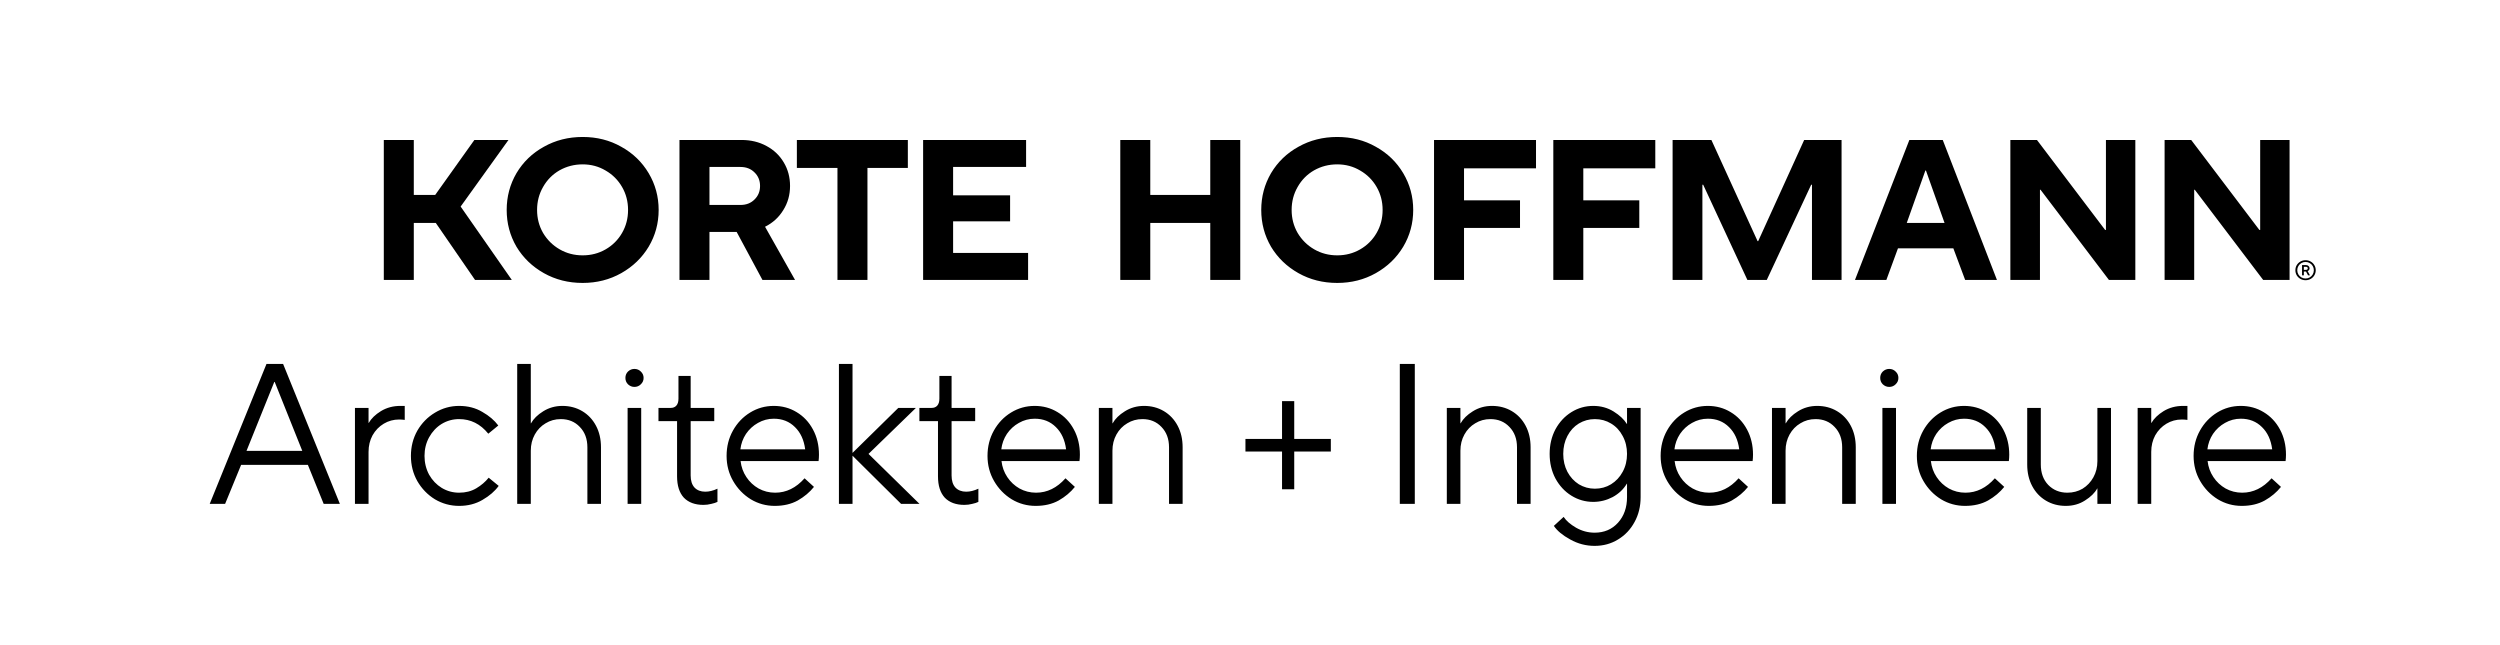
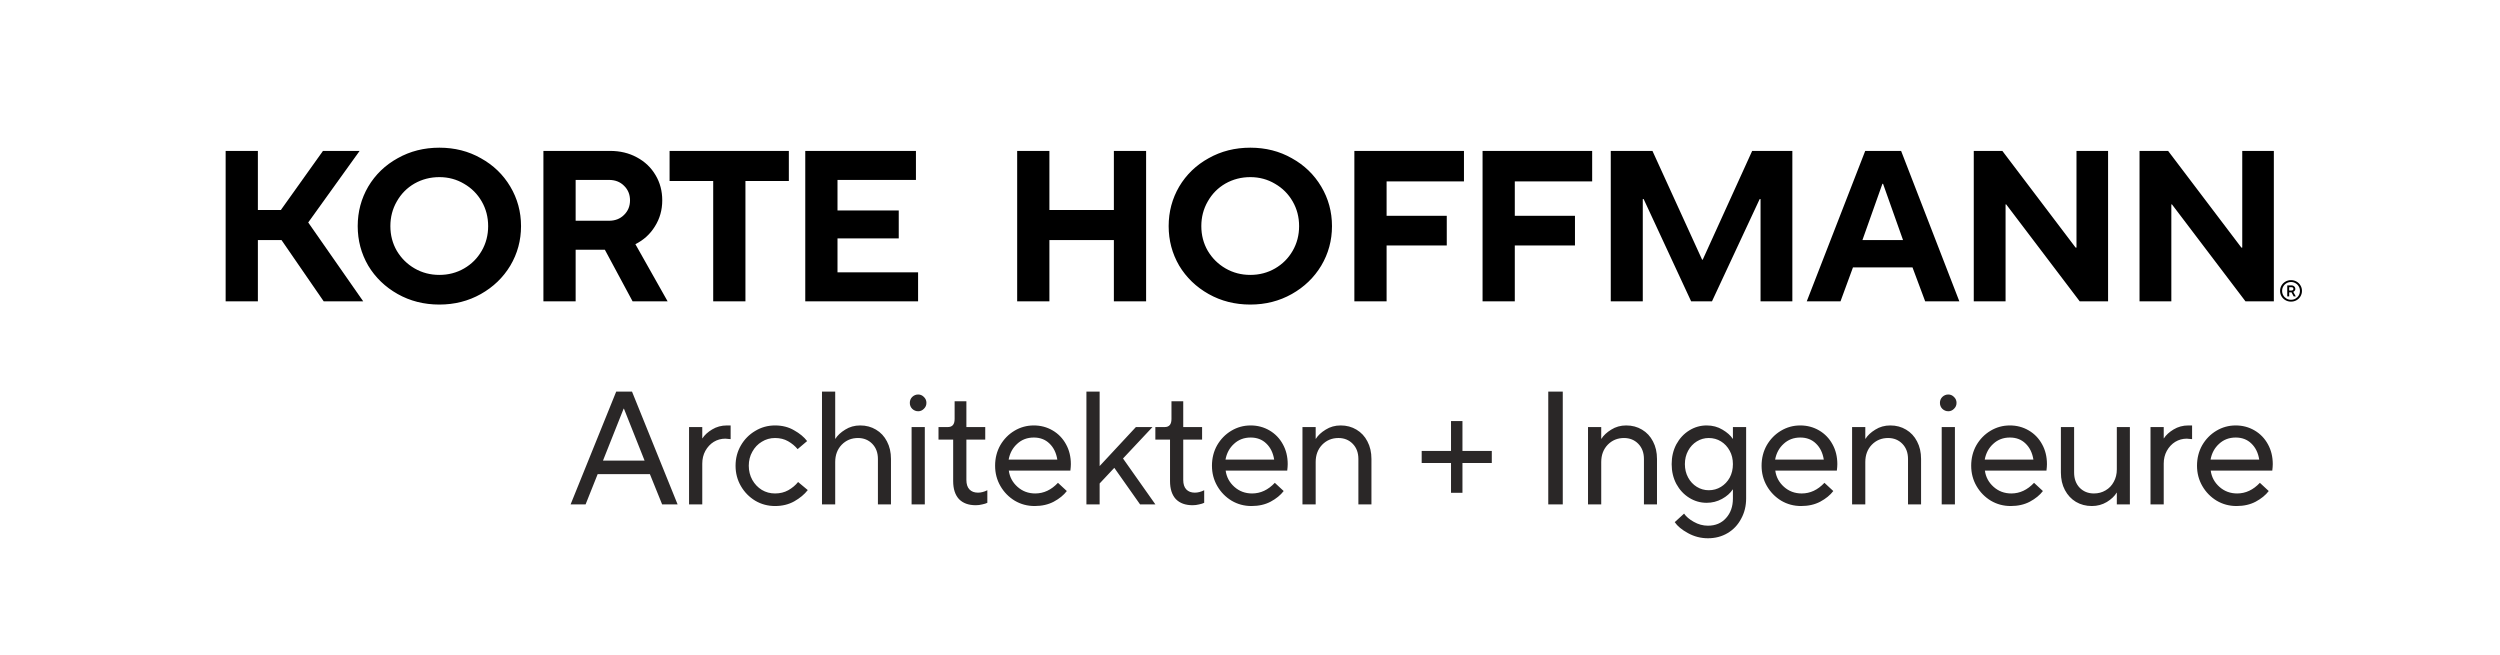
- <svg xmlns="http://www.w3.org/2000/svg" width="4501" height="1160" fill="none" viewBox="0 0 4501 1160">
-   <path fill="#000" d="M745 351h38.492l70.559-99h61.387L829.33 371.88 921.459 504h-66.204l-70.649-102.6H745V504h-54V252h54v99Z" />
-   <path fill="#000" d="M1049.03 509.4c-25.68 0-48.96-5.88-69.837-17.64-20.88-11.76-37.32-27.6-49.32-47.52-11.76-20.16-17.64-42.24-17.64-66.24 0-24 5.88-46.08 17.64-66.24 12-20.16 28.44-36 49.32-47.52 20.877-11.76 44.157-17.64 69.837-17.64 25.68 0 48.84 5.88 69.48 17.64 20.88 11.52 37.32 27.36 49.32 47.52 12 20.16 18 42.24 18 66.24 0 24-6 46.08-18 66.24-12 19.92-28.44 35.76-49.32 47.52-20.88 11.76-44.04 17.64-69.48 17.64Zm0-49.68c15.12 0 28.92-3.6 41.4-10.8 12.48-7.2 22.32-17.04 29.52-29.52 7.2-12.48 10.8-26.28 10.8-41.4 0-15.12-3.6-28.92-10.8-41.4-7.2-12.48-17.04-22.32-29.52-29.52-12.48-7.44-26.28-11.16-41.4-11.16-15.12 0-29.04 3.6-41.76 10.8-12.477 7.2-22.317 17.16-29.517 29.88-7.2 12.48-10.8 26.28-10.8 41.4 0 15.12 3.6 28.92 10.8 41.4 7.44 12.48 17.4 22.32 29.877 29.52 12.48 7.2 26.28 10.8 41.4 10.8ZM1431.4 504h-58.68l-46.44-86.4h-48.96V504h-54V252h111.6c16.8 0 31.8 3.6 45 10.8 13.44 7.2 23.88 17.16 31.32 29.88 7.44 12.48 11.16 26.52 11.16 42.12 0 16.08-4.08 30.6-12.24 43.56-7.92 12.96-18.84 22.92-32.76 29.88l54 95.76Zm-154.08-203.4V369h55.8c10.32 0 18.72-3.24 25.2-9.72 6.72-6.48 10.08-14.64 10.08-24.48s-3.36-18-10.08-24.48c-6.48-6.48-14.88-9.72-25.2-9.72h-55.8ZM1561.76 504h-54V302.4h-73.08V252h199.8v50.4h-72.72V504Zm289.22 0h-189V252h185.4v48.6h-131.4v51.12h102.6v46.8h-102.6v56.88h135V504Zm219.98 0h-54V252h54v99h108v-99h54v252h-54V401.4h-108V504Zm336.58 5.4c-25.68 0-48.96-5.88-69.84-17.64-20.88-11.76-37.32-27.6-49.32-47.52-11.76-20.16-17.64-42.24-17.64-66.24 0-24 5.88-46.08 17.64-66.24 12-20.16 28.44-36 49.32-47.52 20.88-11.76 44.16-17.64 69.84-17.64 25.68 0 48.84 5.88 69.48 17.64 20.88 11.52 37.32 27.36 49.32 47.52 12 20.16 18 42.24 18 66.24 0 24-6 46.08-18 66.24-12 19.92-28.44 35.76-49.32 47.52-20.88 11.76-44.04 17.64-69.48 17.64Zm0-49.68c15.12 0 28.92-3.6 41.4-10.8 12.48-7.2 22.32-17.04 29.52-29.52 7.2-12.48 10.8-26.28 10.8-41.4 0-15.12-3.6-28.92-10.8-41.4-7.2-12.48-17.04-22.32-29.52-29.52-12.48-7.44-26.28-11.16-41.4-11.16-15.12 0-29.04 3.6-41.76 10.8-12.48 7.2-22.32 17.16-29.52 29.88-7.2 12.48-10.8 26.28-10.8 41.4 0 15.12 3.6 28.92 10.8 41.4 7.44 12.48 17.4 22.32 29.88 29.52 12.48 7.2 26.28 10.8 41.4 10.8ZM2635.83 504h-54V252h183.6v51.12h-129.6v57.6h100.8v49.68h-100.8V504Zm214.76 0h-54V252h183.6v51.12h-129.6v57.6h100.8v49.68h-100.8V504Zm214.4 0h-53.64V252h69.84l83.16 182.16h1.08l82.8-182.16h67.32v252h-53.28V332.64h-1.44L3180.91 504h-34.92l-79.56-171.36h-1.44V504Zm331.22 0h-56.52l97.92-252h60.12l97.56 252h-57.24l-21.24-56.88h-99.72L3396.21 504Zm70.2-196.92-33.48 94.32h68.04l-33.48-94.32h-1.08ZM3672.73 504h-53.28V252h47.88l122.76 162h1.44V252h52.92v252h-47.52l-123.12-162.36h-1.08V504Zm277.69 0h-53.28V252h47.88l122.76 162h1.44V252h52.92v252h-47.52L3951.5 341.64h-1.08V504Zm200.48.5c-3.37 0-6.45-.8-9.25-2.4-2.8-1.6-5.02-3.767-6.65-6.5-1.6-2.767-2.4-5.8-2.4-9.1s.8-6.317 2.4-9.05c1.63-2.767 3.85-4.95 6.65-6.55 2.8-1.6 5.88-2.4 9.25-2.4 3.4 0 6.5.8 9.3 2.4 2.8 1.6 5 3.783 6.6 6.55 1.63 2.733 2.45 5.75 2.45 9.05 0 3.3-.82 6.333-2.45 9.1-1.6 2.733-3.8 4.9-6.6 6.5-2.8 1.6-5.9 2.4-9.3 2.4Zm0-3.1c2.73 0 5.23-.65 7.5-1.95 2.3-1.333 4.12-3.133 5.45-5.4 1.33-2.3 2-4.817 2-7.55 0-2.733-.67-5.233-2-7.5-1.33-2.3-3.15-4.1-5.45-5.4-2.27-1.333-4.77-2-7.5-2-2.73 0-5.23.667-7.5 2-2.27 1.3-4.07 3.1-5.4 5.4-1.33 2.267-2 4.767-2 7.5 0 2.733.67 5.25 2 7.55a14.919 14.919 0 0 0 5.4 5.4c2.27 1.3 4.77 1.95 7.5 1.95Zm-6.3-5.65v-18.5h7.15c1.83 0 3.35.567 4.55 1.7 1.23 1.133 1.85 2.517 1.85 4.15 0 1.267-.37 2.333-1.1 3.2-.7.867-1.5 1.467-2.4 1.8l4.25 7.65h-3.5l-3.65-6.85h-3.9v6.85h-3.25Zm7.15-9.9c1.03 0 1.82-.25 2.35-.75s.8-1.167.8-2c0-.867-.27-1.533-.8-2-.53-.5-1.32-.75-2.35-.75h-3.9v5.5h3.9ZM405.28 907.2h-27.72l102.24-252h29.88l102.24 252h-29.16L554.32 837H434.08l-28.8 70.2Zm88.56-219.6L443.8 811.8h100.44l-49.68-124.2h-.72Zm145.209 219.6V734.4h24.48v27h.36c4.56-7.92 11.88-15 21.96-21.24 10.32-6.24 21.96-9.36 34.92-9.36h7.92V756a71.19 71.19 0 0 0-10.08-.72c-10.08 0-19.32 2.52-27.72 7.56-8.4 5.04-15.12 12-20.16 20.88-4.8 8.88-7.2 18.84-7.2 29.88v93.6h-24.48Zm187.521 3.6c-15.6 0-30.12-3.96-43.56-11.88-13.2-8.16-23.76-19.08-31.68-32.76-7.68-13.68-11.52-28.8-11.52-45.36s3.84-31.68 11.52-45.36c7.92-13.68 18.48-24.48 31.68-32.4 13.44-8.16 27.96-12.24 43.56-12.24 15.84 0 29.76 3.6 41.76 10.8 12.24 6.96 21.84 15.12 28.8 24.48l-18 14.76c-14.16-17.52-31.68-26.28-52.56-26.28-11.28 0-21.72 2.88-31.32 8.64-9.36 5.76-16.92 13.8-22.68 24.12-5.52 10.08-8.28 21.24-8.28 33.48 0 12.24 2.76 23.52 8.28 33.84 5.76 10.08 13.32 18 22.68 23.76 9.6 5.76 20.04 8.64 31.32 8.64 11.76 0 22.08-2.64 30.96-7.92 8.88-5.28 16.32-11.64 22.32-19.08l18 14.76c-6.96 9.6-16.68 18-29.16 25.2-12.24 7.2-26.28 10.8-42.12 10.8Zm104.6-3.6v-252h24.48v106.92h.36c4.56-8.16 11.88-15.36 21.96-21.6 10.32-6.48 21.84-9.72 34.56-9.72 13.2 0 25.08 3.12 35.64 9.36 10.56 6.24 18.84 15 24.84 26.28 6 11.28 9 24.24 9 38.88V907.2h-24.48V805.32c0-15.12-4.56-27.36-13.68-36.72-8.88-9.36-20.28-14.04-34.2-14.04-10.08 0-19.2 2.52-27.36 7.56-8.16 4.8-14.64 11.52-19.44 20.16-4.8 8.64-7.2 18.36-7.2 29.16v95.76h-24.48Zm223.25 0h-24.48V734.4h24.48v172.8Zm-12.24-210.6c-4.32 0-8.16-1.56-11.52-4.68-3.12-3.12-4.68-6.96-4.68-11.52s1.56-8.4 4.68-11.52c3.36-3.12 7.2-4.68 11.52-4.68 4.56 0 8.4 1.56 11.52 4.68 3.36 3.12 5.04 6.96 5.04 11.52s-1.68 8.4-5.04 11.52c-3.12 3.12-6.96 4.68-11.52 4.68ZM1266.51 909c-15.12 0-26.88-4.32-35.28-12.96-8.16-8.88-12.24-21.72-12.24-38.52v-99.36h-33.48V734.4h21.96c4.32 0 7.68-1.32 10.08-3.96 2.64-2.88 3.96-7.08 3.96-12.6V676.8h21.96v57.6h42.48v23.76h-42.48v97.92c0 9.36 2.28 16.56 6.84 21.6 4.8 5.04 11.28 7.56 19.44 7.56 6.96 0 14.28-1.8 21.96-5.4v23.76c-2.88 1.44-6.6 2.64-11.16 3.6-4.56 1.2-9.24 1.8-14.04 1.8Zm128.4 1.8c-15.6 0-30-3.96-43.2-11.88-13.2-8.16-23.76-19.08-31.68-32.76-7.92-13.68-11.88-28.8-11.88-45.36 0-16.8 3.84-32.04 11.52-45.72s18-24.48 30.96-32.4c12.96-7.92 27.12-11.88 42.48-11.88 15.12 0 28.8 3.72 41.04 11.16 12.48 7.44 22.32 17.88 29.52 31.32 7.2 13.44 10.8 28.56 10.8 45.36 0 3.84-.24 7.68-.72 11.52h-140.4c1.2 10.56 4.68 20.16 10.44 28.8s13.08 15.48 21.96 20.52c9.12 5.04 19.08 7.56 29.88 7.56 19.92 0 37.56-8.64 52.92-25.92l16.92 15.48c-7.68 9.6-17.4 17.76-29.16 24.48-11.76 6.48-25.56 9.72-41.4 9.72Zm54.72-101.88c-2.16-16.8-8.28-30.12-18.36-39.96-10.08-10.08-22.8-15.12-38.16-15.12-10.08 0-19.56 2.52-28.44 7.56-8.64 4.8-15.84 11.4-21.6 19.8-5.52 8.4-8.88 17.64-10.08 27.72h116.64Zm114.05 8.28 91.8 90h-33.12l-87.48-86.76v86.76h-24.48v-252h24.48v160.2l82.44-81H1649l-85.32 82.8Zm172.59 91.8c-15.12 0-26.88-4.32-35.28-12.96-8.16-8.88-12.24-21.72-12.24-38.52v-99.36h-33.48V734.4h21.96c4.32 0 7.68-1.32 10.08-3.96 2.64-2.88 3.96-7.08 3.96-12.6V676.8h21.96v57.6h42.48v23.76h-42.48v97.92c0 9.36 2.28 16.56 6.84 21.6 4.8 5.04 11.28 7.56 19.44 7.56 6.96 0 14.28-1.8 21.96-5.4v23.76c-2.88 1.44-6.6 2.64-11.16 3.6-4.56 1.2-9.24 1.8-14.04 1.8Zm128.39 1.8c-15.6 0-30-3.96-43.2-11.88-13.2-8.16-23.76-19.08-31.68-32.76-7.92-13.68-11.88-28.8-11.88-45.36 0-16.8 3.84-32.04 11.52-45.72s18-24.48 30.96-32.4c12.96-7.92 27.12-11.88 42.48-11.88 15.12 0 28.8 3.72 41.04 11.16 12.48 7.44 22.32 17.88 29.52 31.32 7.2 13.44 10.8 28.56 10.8 45.36 0 3.84-.24 7.68-.72 11.52h-140.4c1.2 10.56 4.68 20.16 10.44 28.8s13.08 15.48 21.96 20.52c9.12 5.04 19.08 7.56 29.88 7.56 19.92 0 37.56-8.64 52.92-25.92l16.92 15.48c-7.68 9.6-17.4 17.76-29.16 24.48-11.76 6.48-25.56 9.72-41.4 9.72Zm54.72-101.88c-2.16-16.8-8.28-30.12-18.36-39.96-10.08-10.08-22.8-15.12-38.16-15.12-10.08 0-19.56 2.52-28.44 7.56-8.64 4.8-15.84 11.4-21.6 19.8-5.52 8.4-8.88 17.64-10.08 27.72h116.64Zm58.98 98.28V734.4h24.48v27.72h.36c4.56-8.16 11.88-15.36 21.96-21.6 10.32-6.48 21.84-9.72 34.56-9.72 13.2 0 25.08 3.12 35.64 9.36 10.56 6.24 18.84 15 24.84 26.28 6 11.28 9 24.24 9 38.88V907.2h-24.48V805.32c0-15.12-4.56-27.36-13.68-36.72-8.88-9.36-20.28-14.04-34.2-14.04-10.08 0-19.2 2.52-27.36 7.56-8.16 4.8-14.64 11.52-19.44 20.16-4.8 8.64-7.2 18.36-7.2 29.16v95.76h-24.48Zm351.78-26.28h-21.96v-68.04h-65.88V790.2h65.88v-68.04h21.96v68.04h65.88v22.68h-65.88v68.04Zm217.07 26.28h-27v-252h27v252Zm57.64 0V734.4h24.48v27.72h.36c4.56-8.16 11.88-15.36 21.96-21.6 10.32-6.48 21.84-9.72 34.56-9.72 13.2 0 25.08 3.12 35.64 9.36 10.56 6.24 18.84 15 24.84 26.28 6 11.28 9 24.24 9 38.88V907.2h-24.48V805.32c0-15.12-4.56-27.36-13.68-36.72-8.88-9.36-20.28-14.04-34.2-14.04-10.08 0-19.2 2.52-27.36 7.56-8.16 4.8-14.64 11.52-19.44 20.16-4.8 8.64-7.2 18.36-7.2 29.16v95.76h-24.48Zm266.13 75.6c-15.6 0-30.24-3.84-43.92-11.52-13.68-7.44-23.52-15.6-29.52-24.48l17.64-16.2c4.56 6.96 12 13.44 22.32 19.44 10.56 6 21.72 9 33.48 9 17.28 0 31.32-6 42.12-18 10.8-12 16.2-27.36 16.2-46.08v-24.12h-.36c-6 10.08-14.52 18.12-25.56 24.12-11.04 5.76-22.68 8.64-34.92 8.64-14.16 0-27.24-3.72-39.24-11.16-12-7.44-21.6-17.76-28.8-30.96-6.96-13.2-10.44-27.96-10.44-44.28s3.48-31.08 10.44-44.28c7.2-13.2 16.8-23.52 28.8-30.96 12-7.44 25.08-11.16 39.24-11.16 13.68 0 25.92 3.36 36.72 10.08 10.8 6.72 18.72 14.16 23.76 22.32h.36v-28.8h24.48v160.56c0 16.56-3.6 31.44-10.8 44.64-7.2 13.44-17.16 24-29.88 31.68-12.48 7.68-26.52 11.52-42.12 11.52Zm.36-102.96c10.8 0 20.52-2.64 29.16-7.92 8.88-5.52 15.84-12.96 20.88-22.32 5.28-9.6 7.92-20.4 7.92-32.4s-2.64-22.8-7.92-32.4c-5.04-9.6-12-17.04-20.88-22.32-8.64-5.28-18.36-7.92-29.16-7.92-10.32 0-19.92 2.64-28.8 7.92-8.64 5.28-15.48 12.72-20.52 22.32-5.04 9.6-7.56 20.4-7.56 32.4s2.52 22.8 7.56 32.4c5.04 9.36 11.88 16.8 20.52 22.32 8.88 5.28 18.48 7.92 28.8 7.92Zm205.23 30.96c-15.6 0-30-3.96-43.2-11.88-13.2-8.16-23.76-19.08-31.68-32.76-7.92-13.68-11.88-28.8-11.88-45.36 0-16.8 3.84-32.04 11.52-45.72s18-24.48 30.96-32.4c12.96-7.92 27.12-11.88 42.48-11.88 15.12 0 28.8 3.72 41.04 11.16 12.48 7.44 22.32 17.88 29.52 31.32 7.2 13.44 10.8 28.56 10.8 45.36 0 3.84-.24 7.68-.72 11.52h-140.4c1.2 10.56 4.68 20.16 10.44 28.8s13.08 15.48 21.96 20.52c9.12 5.04 19.08 7.56 29.88 7.56 19.92 0 37.56-8.64 52.92-25.92l16.92 15.48c-7.68 9.6-17.4 17.76-29.16 24.48-11.76 6.48-25.56 9.72-41.4 9.72Zm54.72-101.88c-2.16-16.8-8.28-30.12-18.36-39.96-10.08-10.08-22.8-15.12-38.16-15.12-10.08 0-19.56 2.52-28.44 7.56-8.64 4.8-15.84 11.4-21.6 19.8-5.52 8.4-8.88 17.64-10.08 27.72h116.64Zm58.98 98.28V734.4h24.48v27.72h.36c4.56-8.16 11.88-15.36 21.96-21.6 10.32-6.48 21.84-9.72 34.56-9.72 13.2 0 25.08 3.12 35.64 9.36 10.56 6.24 18.84 15 24.84 26.28 6 11.28 9 24.24 9 38.88V907.2h-24.48V805.32c0-15.12-4.56-27.36-13.68-36.72-8.88-9.36-20.28-14.04-34.2-14.04-10.08 0-19.2 2.52-27.36 7.56-8.16 4.8-14.64 11.52-19.44 20.16-4.8 8.64-7.2 18.36-7.2 29.16v95.76h-24.48Zm223.29 0h-24.48V734.4h24.48v172.8Zm-12.24-210.6c-4.32 0-8.16-1.56-11.52-4.68-3.12-3.12-4.68-6.96-4.68-11.52s1.56-8.4 4.68-11.52c3.36-3.12 7.2-4.68 11.52-4.68 4.56 0 8.4 1.56 11.52 4.68 3.36 3.12 5.04 6.96 5.04 11.52s-1.68 8.4-5.04 11.52c-3.12 3.12-6.96 4.68-11.52 4.68Zm136.57 214.2c-15.6 0-30-3.96-43.2-11.88-13.2-8.16-23.76-19.08-31.68-32.76-7.92-13.68-11.88-28.8-11.88-45.36 0-16.8 3.84-32.04 11.52-45.72s18-24.48 30.96-32.4c12.96-7.92 27.12-11.88 42.48-11.88 15.12 0 28.8 3.72 41.04 11.16 12.48 7.44 22.32 17.88 29.52 31.32 7.2 13.44 10.8 28.56 10.8 45.36 0 3.84-.24 7.68-.72 11.52h-140.4c1.2 10.56 4.68 20.16 10.44 28.8s13.08 15.48 21.96 20.52c9.12 5.04 19.08 7.56 29.88 7.56 19.92 0 37.56-8.64 52.92-25.92l16.92 15.48c-7.68 9.6-17.4 17.76-29.16 24.48-11.76 6.48-25.56 9.72-41.4 9.72Zm54.72-101.88c-2.16-16.8-8.28-30.12-18.36-39.96-10.08-10.08-22.8-15.12-38.16-15.12-10.08 0-19.56 2.52-28.44 7.56-8.64 4.8-15.84 11.4-21.6 19.8-5.52 8.4-8.88 17.64-10.08 27.72h116.64Zm126.66 101.88c-13.2 0-25.08-3.12-35.64-9.36-10.56-6.24-18.84-15-24.84-26.28-6-11.28-9-24.24-9-38.88V734.4h24.48v101.88c0 15.12 4.44 27.36 13.32 36.72 9.12 9.36 20.64 14.04 34.56 14.04 10.08 0 19.2-2.4 27.36-7.2 8.16-5.04 14.64-11.88 19.44-20.52 4.8-8.64 7.2-18.36 7.2-29.16V734.4h24.48v172.8h-24.48v-27.72h-.36c-4.32 7.92-11.64 15.12-21.96 21.6-10.08 6.48-21.6 9.72-34.56 9.72Zm129.33-3.6V734.4h24.48v27h.36c4.56-7.92 11.88-15 21.96-21.24 10.32-6.24 21.96-9.36 34.92-9.36h7.92V756a71.19 71.19 0 0 0-10.08-.72c-10.08 0-19.32 2.52-27.72 7.56-8.4 5.04-15.12 12-20.16 20.88-4.8 8.88-7.2 18.84-7.2 29.88v93.6h-24.48Zm187.52 3.6c-15.6 0-30-3.96-43.2-11.88-13.2-8.16-23.76-19.08-31.68-32.76-7.92-13.68-11.88-28.8-11.88-45.36 0-16.8 3.84-32.04 11.52-45.72s18-24.48 30.96-32.4c12.96-7.92 27.12-11.88 42.48-11.88 15.12 0 28.8 3.72 41.04 11.16 12.48 7.44 22.32 17.88 29.52 31.32 7.2 13.44 10.8 28.56 10.8 45.36 0 3.84-.24 7.68-.72 11.52h-140.4c1.2 10.56 4.68 20.16 10.44 28.8s13.08 15.48 21.96 20.52c9.12 5.04 19.08 7.56 29.88 7.56 19.92 0 37.56-8.64 52.92-25.92l16.92 15.48c-7.68 9.6-17.4 17.76-29.16 24.48-11.76 6.48-25.56 9.72-41.4 9.72Zm54.72-101.88c-2.16-16.8-8.28-30.12-18.36-39.96-10.08-10.08-22.8-15.12-38.16-15.12-10.08 0-19.56 2.52-28.44 7.56-8.64 4.8-15.84 11.4-21.6 19.8-5.52 8.4-8.88 17.64-10.08 27.72h116.64Z" />
+ <svg xmlns="http://www.w3.org/2000/svg" width="4188" height="1097" fill="none" viewBox="0 0 4188 1097">
+   <path fill="#000" d="M432 351.8h38.492l70.559-99h61.387L516.33 372.68l92.129 132.12h-66.204l-70.649-102.6H432v102.6h-54v-252h54v99Z" />
+   <path fill="#000" d="M736.033 510.2c-25.68 0-48.96-5.88-69.84-17.64-20.88-11.76-37.32-27.6-49.32-47.52-11.76-20.16-17.64-42.24-17.64-66.24 0-24 5.88-46.08 17.64-66.24 12-20.16 28.44-36 49.32-47.52 20.88-11.76 44.16-17.64 69.84-17.64 25.68 0 48.84 5.88 69.48 17.64 20.88 11.52 37.32 27.36 49.32 47.52 12 20.16 18 42.24 18 66.24 0 24-6 46.08-18 66.24-12 19.92-28.44 35.76-49.32 47.52-20.88 11.76-44.04 17.64-69.48 17.64Zm0-49.68c15.12 0 28.92-3.6 41.4-10.8 12.48-7.2 22.32-17.04 29.52-29.52 7.2-12.48 10.8-26.28 10.8-41.4 0-15.12-3.6-28.92-10.8-41.4-7.2-12.48-17.04-22.32-29.52-29.52-12.48-7.44-26.28-11.16-41.4-11.16-15.12 0-29.04 3.6-41.76 10.8-12.48 7.2-22.32 17.16-29.52 29.88-7.2 12.48-10.8 26.28-10.8 41.4 0 15.12 3.6 28.92 10.8 41.4 7.44 12.48 17.4 22.32 29.88 29.52 12.48 7.2 26.28 10.8 41.4 10.8ZM1118.4 504.8h-58.68l-46.44-86.4h-48.958v86.4h-54v-252h111.598c16.8 0 31.8 3.6 45 10.8 13.44 7.2 23.88 17.16 31.32 29.88 7.44 12.48 11.16 26.52 11.16 42.12 0 16.08-4.08 30.6-12.24 43.56-7.92 12.96-18.84 22.92-32.76 29.88l54 95.76ZM964.322 301.4v68.4h55.798c10.32 0 18.72-3.24 25.2-9.72 6.72-6.48 10.08-14.64 10.08-24.48s-3.36-18-10.08-24.48c-6.48-6.48-14.88-9.72-25.2-9.72h-55.798Zm284.438 203.4h-54V303.2h-73.08v-50.4h199.8v50.4h-72.72v201.6Zm289.22 0h-189v-252h185.4v48.6h-131.4v51.12h102.6v46.8h-102.6v56.88h135v48.6Zm219.98 0h-54v-252h54v99h108v-99h54v252h-54V402.2h-108v102.6Zm336.58 5.4c-25.68 0-48.96-5.88-69.84-17.64-20.88-11.76-37.32-27.6-49.32-47.52-11.76-20.16-17.64-42.24-17.64-66.24 0-24 5.88-46.08 17.64-66.24 12-20.16 28.44-36 49.32-47.52 20.88-11.76 44.16-17.64 69.84-17.64 25.68 0 48.84 5.88 69.48 17.64 20.88 11.52 37.32 27.36 49.32 47.52 12 20.16 18 42.24 18 66.24 0 24-6 46.08-18 66.24-12 19.92-28.44 35.76-49.32 47.52-20.88 11.76-44.04 17.64-69.48 17.64Zm0-49.68c15.12 0 28.92-3.6 41.4-10.8 12.48-7.2 22.32-17.04 29.52-29.52 7.2-12.48 10.8-26.28 10.8-41.4 0-15.12-3.6-28.92-10.8-41.4-7.2-12.48-17.04-22.32-29.52-29.52-12.48-7.44-26.28-11.16-41.4-11.16-15.12 0-29.04 3.6-41.76 10.8-12.48 7.2-22.32 17.16-29.52 29.88-7.2 12.48-10.8 26.28-10.8 41.4 0 15.12 3.6 28.92 10.8 41.4 7.44 12.48 17.4 22.32 29.88 29.52 12.48 7.2 26.28 10.8 41.4 10.8Zm228.29 44.28h-54v-252h183.6v51.12h-129.6v57.6h100.8v49.68h-100.8v93.6Zm214.76 0h-54v-252h183.6v51.12h-129.6v57.6h100.8v49.68h-100.8v93.6Zm214.4 0h-53.64v-252h69.84l83.16 182.16h1.08l82.8-182.16h67.32v252h-53.28V333.44h-1.44l-79.92 171.36h-34.92l-79.56-171.36h-1.44V504.8Zm331.22 0h-56.52l97.92-252h60.12l97.56 252h-57.24l-21.24-56.88h-99.72l-20.88 56.88Zm70.2-196.92-33.48 94.32h68.04l-33.48-94.32h-1.08Zm206.32 196.92h-53.28v-252h47.88l122.76 162h1.44v-162h52.92v252h-47.52l-123.12-162.36h-1.08V504.8Zm277.69 0h-53.28v-252h47.88l122.76 162h1.44v-162h52.92v252h-47.52L3638.5 342.44h-1.08V504.8Zm200.48.5c-3.37 0-6.45-.8-9.25-2.4-2.8-1.6-5.02-3.767-6.65-6.5-1.6-2.767-2.4-5.8-2.4-9.1s.8-6.317 2.4-9.05c1.63-2.767 3.85-4.95 6.65-6.55 2.8-1.6 5.88-2.4 9.25-2.4 3.4 0 6.5.8 9.3 2.4 2.8 1.6 5 3.783 6.6 6.55 1.63 2.733 2.45 5.75 2.45 9.05 0 3.3-.82 6.333-2.45 9.1-1.6 2.733-3.8 4.9-6.6 6.5-2.8 1.6-5.9 2.4-9.3 2.4Zm0-3.1c2.73 0 5.23-.65 7.5-1.95 2.3-1.334 4.12-3.134 5.45-5.4 1.33-2.3 2-4.817 2-7.55 0-2.734-.67-5.234-2-7.5-1.33-2.3-3.15-4.1-5.45-5.4-2.27-1.334-4.77-2-7.5-2-2.73 0-5.23.666-7.5 2-2.27 1.3-4.07 3.1-5.4 5.4-1.33 2.266-2 4.766-2 7.5 0 2.733.67 5.25 2 7.55a14.934 14.934 0 0 0 5.4 5.4c2.27 1.3 4.77 1.95 7.5 1.95Zm-6.3-5.65v-18.5h7.15c1.83 0 3.35.566 4.55 1.7 1.23 1.133 1.85 2.516 1.85 4.15 0 1.266-.37 2.333-1.1 3.2-.7.866-1.5 1.466-2.4 1.8l4.25 7.65h-3.5l-3.65-6.85h-3.9v6.85h-3.25Zm7.15-9.9c1.03 0 1.82-.25 2.35-.75s.8-1.167.8-2c0-.867-.27-1.534-.8-2-.53-.5-1.32-.75-2.35-.75h-3.9v5.5h3.9Z" />
+   <path fill="#2A2727" d="M980.97 845h-25.11l76.41-189h26.46l76.41 189h-25.92l-20.52-50.76h-87.48L980.97 845Zm63.72-160.38-34.56 86.94h69.66l-34.56-86.94h-.54ZM1154.3 845V715.4h22.14v18.9h.27c3.6-5.58 9-10.53 16.2-14.85 7.38-4.5 15.66-6.75 24.84-6.75h6.21v22.95c-4.32-.54-7.29-.81-8.91-.81-7.02 0-13.5 1.8-19.44 5.4-5.76 3.6-10.44 8.64-14.04 15.12-3.42 6.3-5.13 13.41-5.13 21.33V845h-22.14Zm144.06 2.7c-12.06 0-23.13-2.97-33.21-8.91-10.08-6.12-18.09-14.31-24.03-24.57-5.94-10.26-8.91-21.6-8.91-34.02 0-12.42 2.97-23.76 8.91-34.02 5.94-10.26 13.95-18.36 24.03-24.3 10.08-6.12 21.15-9.18 33.21-9.18 12.06 0 22.68 2.7 31.86 8.1 9.36 5.22 16.65 11.25 21.87 18.09l-15.93 13.5c-4.32-5.22-9.63-9.63-15.93-13.23-6.3-3.6-13.59-5.4-21.87-5.4-8.1 0-15.48 2.07-22.14 6.21-6.66 3.96-11.97 9.54-15.93 16.74-3.96 7.02-5.94 14.85-5.94 23.49 0 8.64 1.98 16.56 5.94 23.76 3.96 7.02 9.27 12.6 15.93 16.74 6.66 3.96 14.04 5.94 22.14 5.94 8.28 0 15.66-1.8 22.14-5.4 6.66-3.78 12.15-8.37 16.47-13.77l16.2 13.5c-5.58 7.2-13.14 13.5-22.68 18.9-9.36 5.22-20.07 7.83-32.13 7.83ZM1377 845V656h22.14v79.11h.27c3.6-5.76 9.09-10.89 16.47-15.39 7.38-4.68 15.75-7.02 25.11-7.02 9.9 0 18.72 2.34 26.46 7.02 7.92 4.68 14.04 11.25 18.36 19.71 4.5 8.46 6.75 18.27 6.75 29.43V845h-21.87v-76.14c0-10.44-3.15-18.9-9.45-25.38-6.3-6.48-14.31-9.72-24.03-9.72-10.8 0-19.89 3.78-27.27 11.34-7.2 7.56-10.8 17.19-10.8 28.89V845H1377Zm172.24 0h-22.14V715.4h22.14V845Zm-11.07-156.06c-3.78 0-7.11-1.35-9.99-4.05-2.7-2.7-4.05-6.03-4.05-9.99s1.35-7.29 4.05-9.99c2.88-2.7 6.21-4.05 9.99-4.05 3.6 0 6.75 1.35 9.45 4.05 2.88 2.7 4.32 6.03 4.32 9.99s-1.44 7.29-4.32 9.99c-2.7 2.7-5.85 4.05-9.45 4.05Zm96.38 157.41c-12.06 0-21.42-3.42-28.08-10.26-6.48-7.02-9.72-17.1-9.72-30.24v-69.39h-24.57V715.4h15.66c7.56 0 11.34-4.5 11.34-13.5v-29.7h19.71v43.2h31.59v21.06h-31.59v67.5c0 7.02 1.71 12.33 5.13 15.93 3.42 3.6 8.19 5.4 14.31 5.4 5.04 0 10.26-1.35 15.66-4.05v21.06c-2.16 1.08-5.04 1.98-8.64 2.7-3.42.9-7.02 1.35-10.8 1.35Zm98.6 1.35c-12.06 0-23.13-2.97-33.21-8.91-10.08-6.12-18.09-14.31-24.03-24.57-5.94-10.26-8.91-21.6-8.91-34.02 0-12.6 2.88-24.03 8.64-34.29 5.94-10.26 13.86-18.36 23.76-24.3 9.9-5.94 20.7-8.91 32.4-8.91 11.52 0 22.05 2.79 31.59 8.37 9.54 5.58 17.01 13.32 22.41 23.22 5.4 9.72 8.1 20.79 8.1 33.21 0 2.88-.27 6.48-.81 10.8h-103.14c1.44 10.8 6.3 19.89 14.58 27.27 8.28 7.38 18.18 11.07 29.7 11.07 14.22 0 26.91-5.94 38.07-17.82l14.85 13.77c-5.22 6.84-12.51 12.78-21.87 17.82-9.18 4.86-19.89 7.29-32.13 7.29Zm38.07-77.76c-1.8-11.34-6.21-20.34-13.23-27-6.84-6.66-15.57-9.99-26.19-9.99-10.98 0-20.25 3.51-27.81 10.53-7.56 6.84-12.33 15.66-14.31 26.46h81.54Zm70.89 75.06h-22.14V656h22.14v124.74l60.75-65.34h27.81l-49.41 52.65 54.27 76.95h-25.65l-43.2-61.29-24.57 26.19V845Zm155.71 1.35c-12.06 0-21.42-3.42-28.08-10.26-6.48-7.02-9.72-17.1-9.72-30.24v-69.39h-24.57V715.4h15.66c7.56 0 11.34-4.5 11.34-13.5v-29.7h19.71v43.2h31.59v21.06h-31.59v67.5c0 7.02 1.71 12.33 5.13 15.93 3.42 3.6 8.19 5.4 14.31 5.4 5.04 0 10.26-1.35 15.66-4.05v21.06c-2.16 1.08-5.04 1.98-8.64 2.7-3.42.9-7.02 1.35-10.8 1.35Zm98.6 1.35c-12.06 0-23.13-2.97-33.21-8.91-10.08-6.12-18.09-14.31-24.03-24.57-5.94-10.26-8.91-21.6-8.91-34.02 0-12.6 2.88-24.03 8.64-34.29 5.94-10.26 13.86-18.36 23.76-24.3 9.9-5.94 20.7-8.91 32.4-8.91 11.52 0 22.05 2.79 31.59 8.37 9.54 5.58 17.01 13.32 22.41 23.22 5.4 9.72 8.1 20.79 8.1 33.21 0 2.88-.27 6.48-.81 10.8h-103.14c1.44 10.8 6.3 19.89 14.58 27.27 8.28 7.38 18.18 11.07 29.7 11.07 14.22 0 26.91-5.94 38.07-17.82l14.85 13.77c-5.22 6.84-12.51 12.78-21.87 17.82-9.18 4.86-19.89 7.29-32.13 7.29Zm38.07-77.76c-1.8-11.34-6.21-20.34-13.23-27-6.84-6.66-15.57-9.99-26.19-9.99-10.98 0-20.25 3.51-27.81 10.53-7.56 6.84-12.33 15.66-14.31 26.46h81.54Zm47.39 75.06V715.4h22.14v19.71h.27c3.6-5.76 9.09-10.89 16.47-15.39 7.38-4.68 15.75-7.02 25.11-7.02 9.9 0 18.72 2.34 26.46 7.02 7.92 4.68 14.04 11.25 18.36 19.71 4.5 8.46 6.75 18.27 6.75 29.43V845h-21.87v-76.14c0-10.44-3.15-18.9-9.45-25.38-6.3-6.48-14.31-9.72-24.03-9.72-10.8 0-19.89 3.78-27.27 11.34-7.2 7.56-10.8 17.19-10.8 28.89V845h-22.14Zm268.03-19.44h-19.17v-49.95h-49.14v-20.25h49.14v-49.95h19.17v49.95h49.14v20.25h-49.14v49.95ZM2617.95 845h-24.3V656h24.3v189Zm42.29 0V715.4h22.14v19.71h.27c3.6-5.76 9.09-10.89 16.47-15.39 7.38-4.68 15.75-7.02 25.11-7.02 9.9 0 18.72 2.34 26.46 7.02 7.92 4.68 14.04 11.25 18.36 19.71 4.5 8.46 6.75 18.27 6.75 29.43V845h-21.87v-76.14c0-10.44-3.15-18.9-9.45-25.38-6.3-6.48-14.31-9.72-24.03-9.72-10.8 0-19.89 3.78-27.27 11.34-7.2 7.56-10.8 17.19-10.8 28.89V845h-22.14Zm200.89 56.7c-11.88 0-23.04-2.88-33.48-8.64-10.26-5.58-17.64-11.7-22.14-18.36l15.66-14.31c3.42 5.04 8.82 9.63 16.2 13.77 7.56 4.32 15.48 6.48 23.76 6.48 12.6 0 22.68-4.23 30.24-12.69 7.74-8.46 11.61-19.44 11.61-32.94v-15.12h-.27c-4.14 6.3-10.17 11.61-18.09 15.93s-16.47 6.48-25.65 6.48c-10.44 0-20.16-2.79-29.16-8.37-9-5.58-16.2-13.32-21.6-23.22-5.22-9.9-7.83-20.97-7.83-33.21 0-12.24 2.61-23.31 7.83-33.21 5.4-9.9 12.6-17.64 21.6-23.22 9-5.58 18.72-8.37 29.16-8.37 9.9 0 18.72 2.34 26.46 7.02 7.92 4.68 13.68 9.81 17.28 15.39h.27V715.4h22.14v119.61c0 12.6-2.79 23.94-8.37 34.02-5.4 10.26-12.96 18.27-22.68 24.03-9.72 5.76-20.7 8.64-32.94 8.64Zm1.35-80.46c7.56 0 14.4-1.89 20.52-5.67 6.12-3.78 10.98-8.91 14.58-15.39 3.6-6.66 5.4-14.22 5.4-22.68 0-8.46-1.8-15.93-5.4-22.41-3.6-6.66-8.46-11.88-14.58-15.66-6.12-3.78-12.96-5.67-20.52-5.67-7.2 0-13.86 1.89-19.98 5.67-6.12 3.78-10.98 9-14.58 15.66-3.6 6.66-5.4 14.13-5.4 22.41s1.8 15.75 5.4 22.41c3.6 6.66 8.46 11.88 14.58 15.66 6.12 3.78 12.78 5.67 19.98 5.67Zm154.67 26.46c-12.06 0-23.13-2.97-33.21-8.91-10.08-6.12-18.09-14.31-24.03-24.57-5.94-10.26-8.91-21.6-8.91-34.02 0-12.6 2.88-24.03 8.64-34.29 5.94-10.26 13.86-18.36 23.76-24.3 9.9-5.94 20.7-8.91 32.4-8.91 11.52 0 22.05 2.79 31.59 8.37 9.54 5.58 17.01 13.32 22.41 23.22 5.4 9.72 8.1 20.79 8.1 33.21 0 2.88-.27 6.48-.81 10.8h-103.14c1.44 10.8 6.3 19.89 14.58 27.27 8.28 7.38 18.18 11.07 29.7 11.07 14.22 0 26.91-5.94 38.07-17.82l14.85 13.77c-5.22 6.84-12.51 12.78-21.87 17.82-9.18 4.86-19.89 7.29-32.13 7.29Zm38.07-77.76c-1.8-11.34-6.21-20.34-13.23-27-6.84-6.66-15.57-9.99-26.19-9.99-10.98 0-20.25 3.51-27.81 10.53-7.56 6.84-12.33 15.66-14.31 26.46h81.54Zm47.4 75.06V715.4h22.14v19.71h.27c3.6-5.76 9.09-10.89 16.47-15.39 7.38-4.68 15.75-7.02 25.11-7.02 9.9 0 18.72 2.34 26.46 7.02 7.92 4.68 14.04 11.25 18.36 19.71 4.5 8.46 6.75 18.27 6.75 29.43V845h-21.87v-76.14c0-10.44-3.15-18.9-9.45-25.38-6.3-6.48-14.31-9.72-24.03-9.72-10.8 0-19.89 3.78-27.27 11.34-7.2 7.56-10.8 17.19-10.8 28.89V845h-22.14Zm172.26 0h-22.14V715.4h22.14V845Zm-11.07-156.06c-3.78 0-7.11-1.35-9.99-4.05-2.7-2.7-4.05-6.03-4.05-9.99s1.35-7.29 4.05-9.99c2.88-2.7 6.21-4.05 9.99-4.05 3.6 0 6.75 1.35 9.45 4.05 2.88 2.7 4.32 6.03 4.32 9.99s-1.44 7.29-4.32 9.99c-2.7 2.7-5.85 4.05-9.45 4.05Zm104.48 158.76c-12.06 0-23.13-2.97-33.21-8.91-10.08-6.12-18.09-14.31-24.03-24.57-5.94-10.26-8.91-21.6-8.91-34.02 0-12.6 2.88-24.03 8.64-34.29 5.94-10.26 13.86-18.36 23.76-24.3 9.9-5.94 20.7-8.91 32.4-8.91 11.52 0 22.05 2.79 31.59 8.37 9.54 5.58 17.01 13.32 22.41 23.22 5.4 9.72 8.1 20.79 8.1 33.21 0 2.88-.27 6.48-.81 10.8h-103.14c1.44 10.8 6.3 19.89 14.58 27.27 8.28 7.38 18.18 11.07 29.7 11.07 14.22 0 26.91-5.94 38.07-17.82l14.85 13.77c-5.22 6.84-12.51 12.78-21.87 17.82-9.18 4.86-19.89 7.29-32.13 7.29Zm38.07-77.76c-1.8-11.34-6.21-20.34-13.23-27-6.84-6.66-15.57-9.99-26.19-9.99-10.98 0-20.25 3.51-27.81 10.53-7.56 6.84-12.33 15.66-14.31 26.46h81.54Zm97.89 77.76c-9.9 0-18.81-2.34-26.73-7.02-7.74-4.68-13.86-11.25-18.36-19.71s-6.75-18.27-6.75-29.43V715.4h22.14v76.14c0 10.44 3.06 18.9 9.18 25.38 6.3 6.48 14.31 9.72 24.03 9.72 7.2 0 13.68-1.71 19.44-5.13 5.94-3.42 10.53-8.19 13.77-14.31 3.42-6.12 5.13-13.05 5.13-20.79V715.4h21.87V845h-21.87v-19.71h-.27c-3.42 5.76-8.91 10.98-16.47 15.66-7.56 4.5-15.93 6.75-25.11 6.75Zm98.28-2.7V715.4h22.14v18.9h.27c3.6-5.58 9-10.53 16.2-14.85 7.38-4.5 15.66-6.75 24.84-6.75h6.21v22.95c-4.32-.54-7.29-.81-8.91-.81-7.02 0-13.5 1.8-19.44 5.4-5.76 3.6-10.44 8.64-14.04 15.12-3.42 6.3-5.13 13.41-5.13 21.33V845h-22.14Zm144.06 2.7c-12.06 0-23.13-2.97-33.21-8.91-10.08-6.12-18.09-14.31-24.03-24.57-5.94-10.26-8.91-21.6-8.91-34.02 0-12.6 2.88-24.03 8.64-34.29 5.94-10.26 13.86-18.36 23.76-24.3 9.9-5.94 20.7-8.91 32.4-8.91 11.52 0 22.05 2.79 31.59 8.37 9.54 5.58 17.01 13.32 22.41 23.22 5.4 9.72 8.1 20.79 8.1 33.21 0 2.88-.27 6.48-.81 10.8h-103.14c1.44 10.8 6.3 19.89 14.58 27.27 8.28 7.38 18.18 11.07 29.7 11.07 14.22 0 26.91-5.94 38.07-17.82l14.85 13.77c-5.22 6.84-12.51 12.78-21.87 17.82-9.18 4.86-19.89 7.29-32.13 7.29Zm38.07-77.76c-1.8-11.34-6.21-20.34-13.23-27-6.84-6.66-15.57-9.99-26.19-9.99-10.98 0-20.25 3.51-27.81 10.53-7.56 6.84-12.33 15.66-14.31 26.46h81.54Z" />
</svg>
